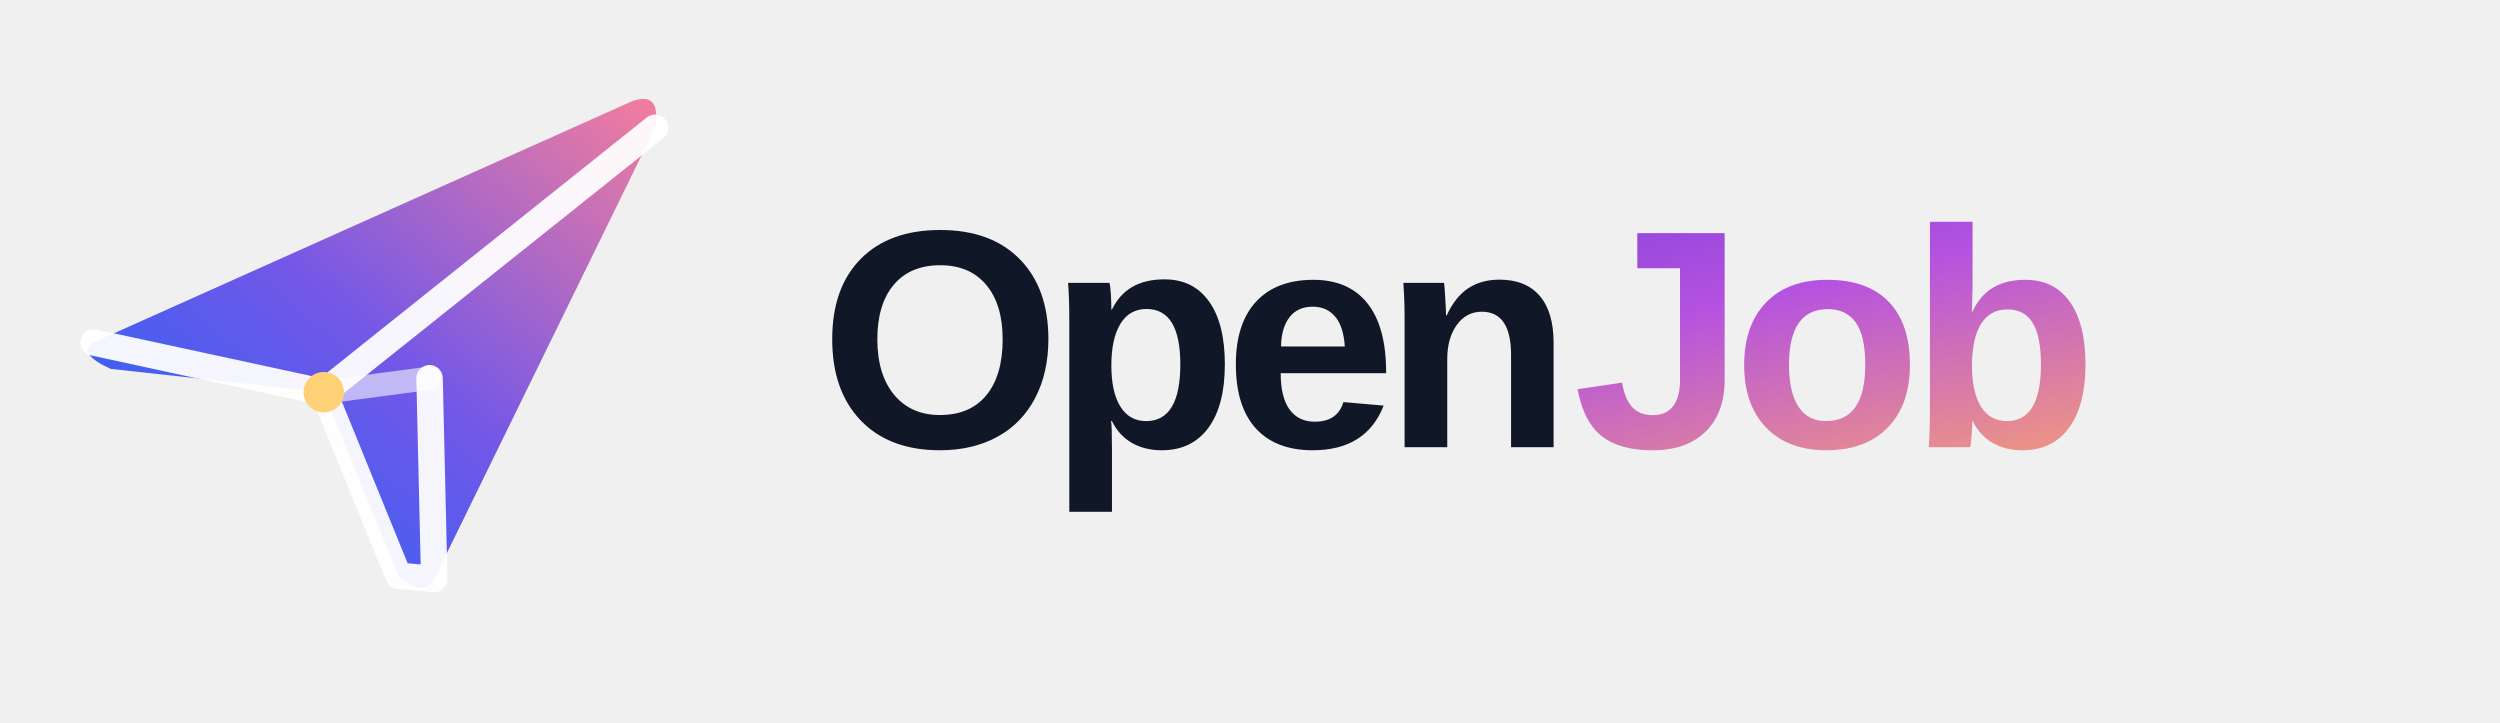
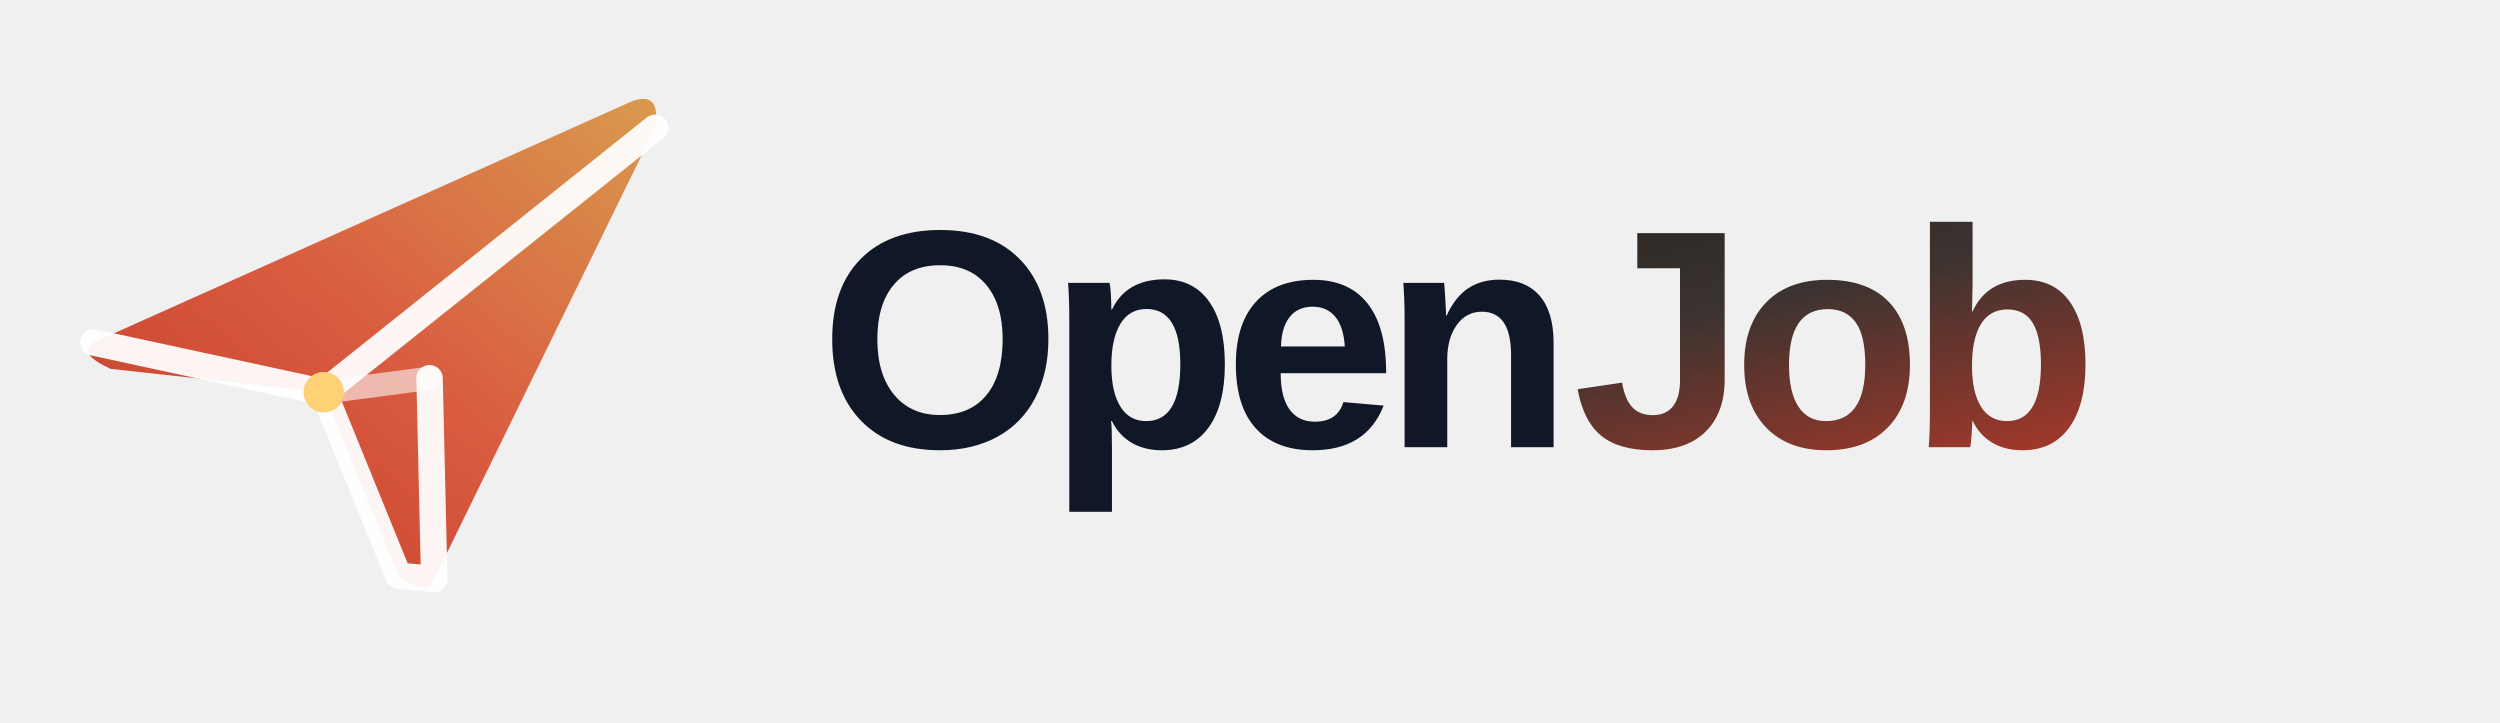
<svg xmlns="http://www.w3.org/2000/svg" width="900" height="260" viewBox="0 0 900 260" role="img" aria-labelledby="title">
  <defs>
    <linearGradient id="flight" x1="0" y1="1" x2="1" y2="0">
-       <stop stop-color="#1467F8" />
-       <stop offset=".5" stop-color="#7257E8" />
-       <stop offset="1" stop-color="#F47E9C" />
+       <stop stop-color="#C23A28" />
+       <stop offset=".5" stop-color="#D95B40" />
+       <stop offset="1" stop-color="#D99A4E" />
    </linearGradient>
    <linearGradient id="word" x1="0" y1="0" x2="1" y2="1">
-       <stop stop-color="#5B35D8" />
-       <stop offset=".5" stop-color="#B552E0" />
-       <stop offset="1" stop-color="#FFA968" />
+       <stop stop-color="#1C1A16" />
+       <stop offset=".5" stop-color="#3A3330" />
+       <stop offset="1" stop-color="#C23A28" />
    </linearGradient>
  </defs>
  <g transform="translate(18 18) scale(.56)">
    <path d="M28 188 374 33Q393 26 389 50L247 340Q242 352 224 338L176 220 39 205Q17 195 28 188Z" fill="url(#flight)" />
    <path d="M28 188 176 220 389 50M176 220 224 338 247 340 244 211" fill="none" stroke="#fff" stroke-width="17" stroke-linecap="round" stroke-linejoin="round" opacity=".94" />
    <path d="M176 220 244 211" fill="none" stroke="#fff" stroke-width="15" stroke-linecap="round" opacity=".58" />
    <circle cx="176" cy="220" r="13" fill="#FFD176" />
  </g>
  <text x="295" y="161" font-family="Arial, Helvetica, sans-serif" font-size="112" font-weight="700" letter-spacing="-5" fill="#101828">Open<tspan fill="url(#word)">Job</tspan>
  </text>
</svg>
